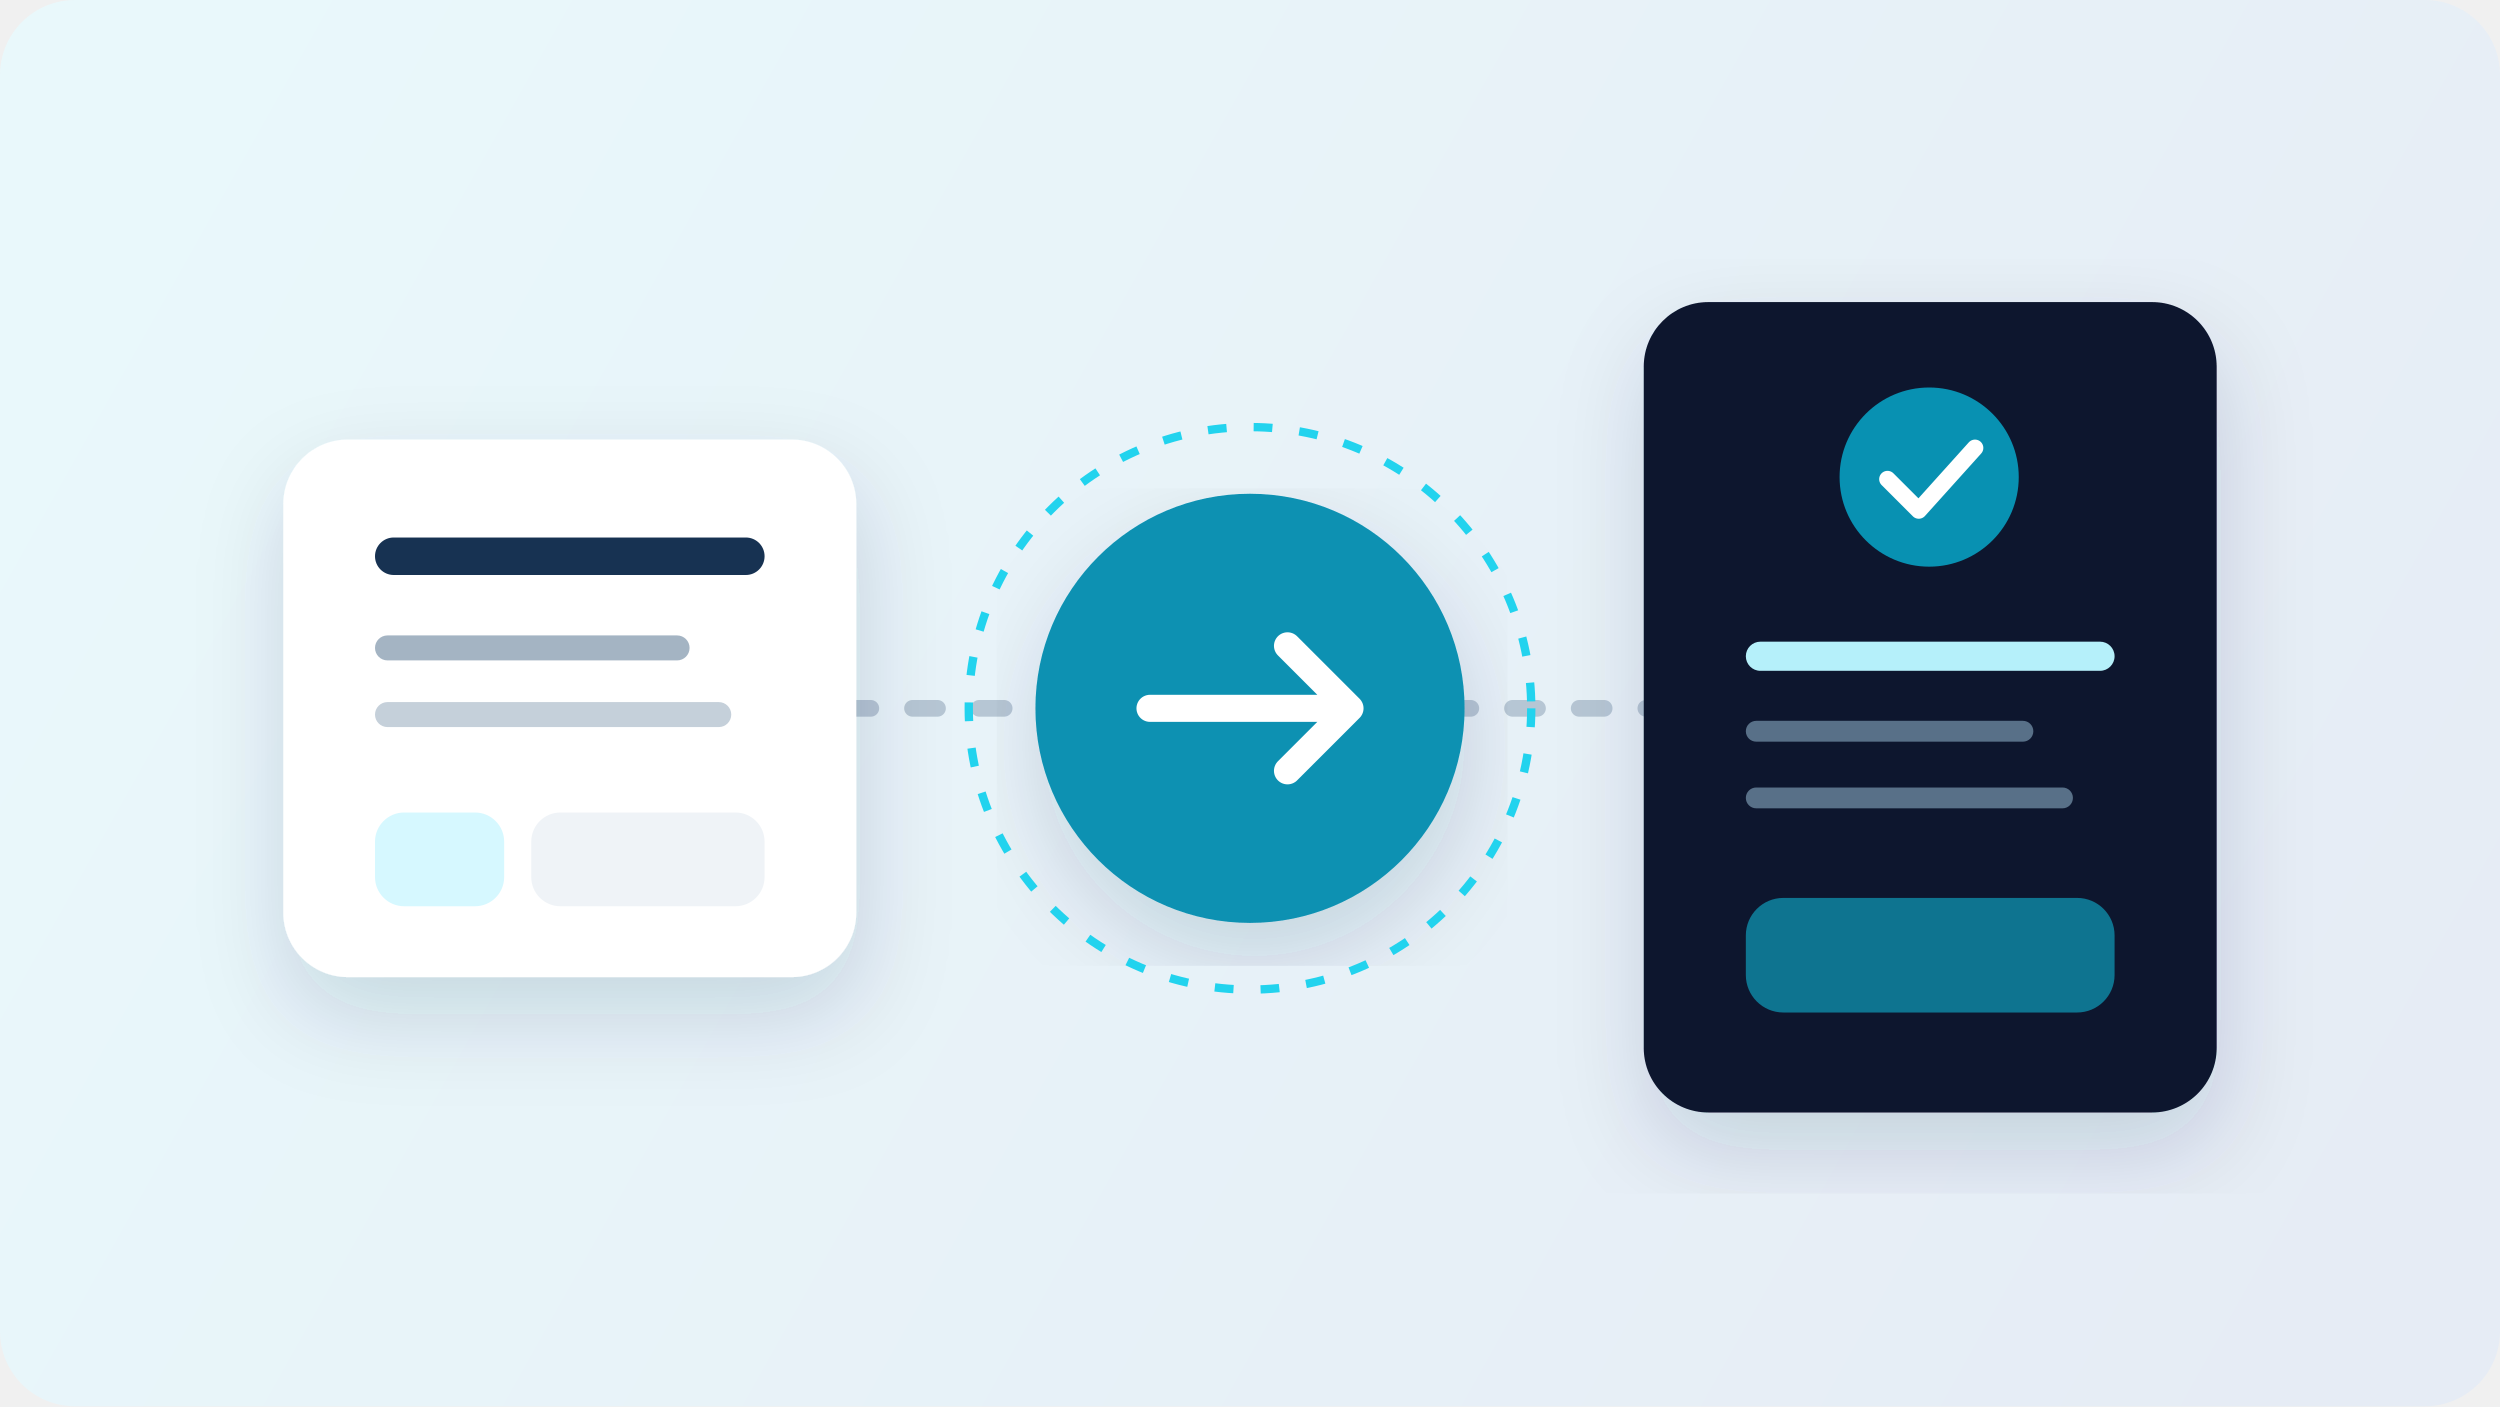
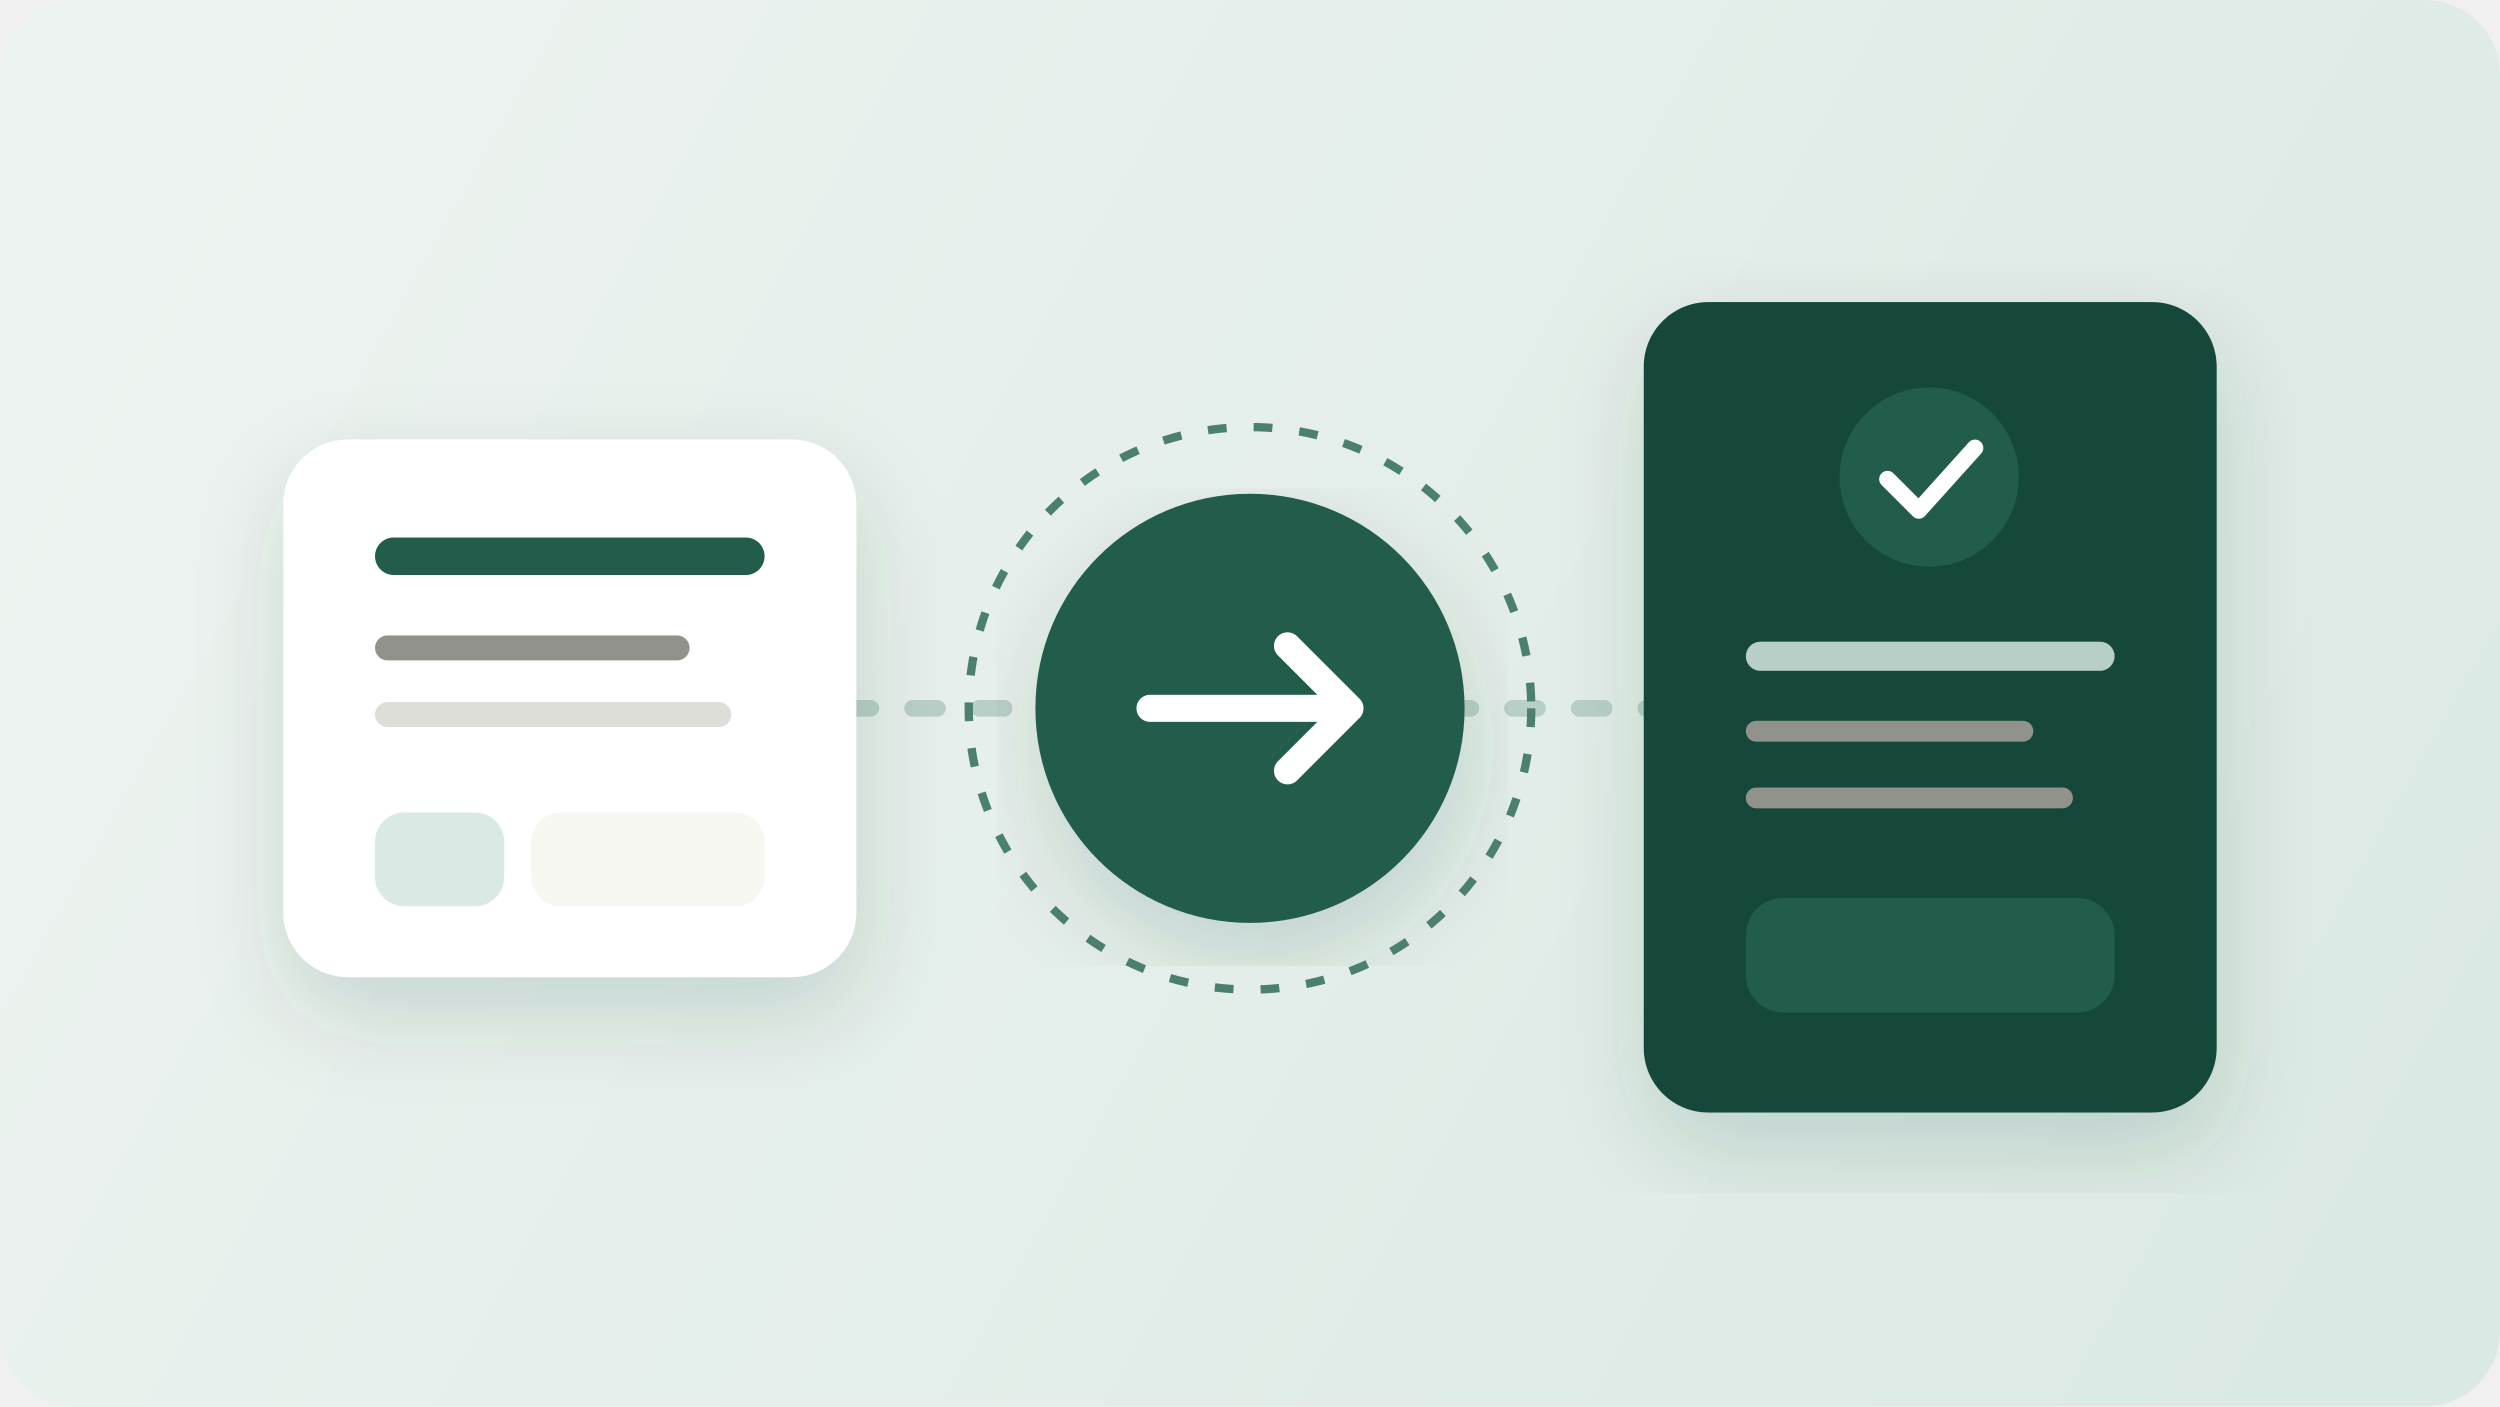
<svg xmlns="http://www.w3.org/2000/svg" width="1200" height="675" viewBox="0 0 1200 675" fill="none">
  <defs>
    <linearGradient id="a" x1="73" y1="52" x2="1123" y2="641" gradientUnits="userSpaceOnUse">
-       <stop stop-color="#E9F8FB" />
-       <stop offset="1" stop-color="#E6ECF5" />
+       <stop stop-color="#EDF3F0" />
+       <stop offset="1" stop-color="#DBE9E4" />
    </linearGradient>
    <filter id="s">
-       <feDropShadow dy="18" stdDeviation="22" flood-color="#173252" flood-opacity=".15" />
+       <feDropShadow dy="18" stdDeviation="22" flood-color="#17473A" flood-opacity=".15" />
    </filter>
  </defs>
  <rect width="1200" height="675" rx="36" fill="url(#a)" />
-   <path d="M278 340H922" stroke="#B6C6D4" stroke-width="8" stroke-linecap="round" stroke-dasharray="12 20" />
+   <path d="M278 340H922" stroke="#B8CFC7" stroke-width="8" stroke-linecap="round" stroke-dasharray="12 20" />
  <g filter="url(#s)">
    <rect x="136" y="211" width="275" height="258" rx="31" fill="white" />
-     <rect x="789" y="145" width="275" height="389" rx="31" fill="#07162F" />
+     <rect x="789" y="145" width="275" height="389" rx="31" fill="#17473A" />
  </g>
-   <rect x="180" y="258" width="187" height="18" rx="9" fill="#173252" />
-   <rect x="180" y="305" width="151" height="12" rx="6" fill="#A4B4C3" />
-   <rect x="180" y="337" width="171" height="12" rx="6" fill="#C5D0DA" />
-   <rect x="180" y="390" width="62" height="45" rx="14" fill="#D6F8FF" />
-   <rect x="255" y="390" width="112" height="45" rx="14" fill="#EFF3F7" />
-   <circle cx="926" cy="229" r="43" fill="#0891B2" />
+   <rect x="180" y="258" width="187" height="18" rx="9" fill="#225C4B" />
+   <rect x="180" y="305" width="151" height="12" rx="6" fill="#92928C" />
+   <rect x="180" y="337" width="171" height="12" rx="6" fill="#DEDED8" />
+   <rect x="180" y="390" width="62" height="45" rx="14" fill="#DBE9E4" />
+   <rect x="255" y="390" width="112" height="45" rx="14" fill="#F7F7F2" />
+   <circle cx="926" cy="229" r="43" fill="#225C4B" />
  <path d="M906 230L921 245L948 215" stroke="white" stroke-width="8" stroke-linecap="round" stroke-linejoin="round" />
-   <rect x="838" y="308" width="177" height="14" rx="7" fill="#B5F0FA" />
-   <rect x="838" y="346" width="138" height="10" rx="5" fill="#587088" />
-   <rect x="838" y="378" width="157" height="10" rx="5" fill="#587088" />
-   <rect x="838" y="431" width="177" height="55" rx="18" fill="#0E7490" />
+   <rect x="838" y="308" width="177" height="14" rx="7" fill="#B8CFC7" />
+   <rect x="838" y="346" width="138" height="10" rx="5" fill="#92928C" />
+   <rect x="838" y="378" width="157" height="10" rx="5" fill="#92928C" />
+   <rect x="838" y="431" width="177" height="55" rx="18" fill="#225C4B" />
  <g filter="url(#s)">
-     <circle cx="600" cy="340" r="103" fill="#0891B2" />
+     <circle cx="600" cy="340" r="103" fill="#225C4B" />
  </g>
  <path d="M552 340H648M618 310L648 340L618 370" stroke="white" stroke-width="13" stroke-linecap="round" stroke-linejoin="round" />
-   <circle cx="600" cy="340" r="135" stroke="#22D3EE" stroke-width="4" stroke-dasharray="9 13" />
+   <circle cx="600" cy="340" r="135" stroke="#4B806E" stroke-width="4" stroke-dasharray="9 13" />
</svg>
